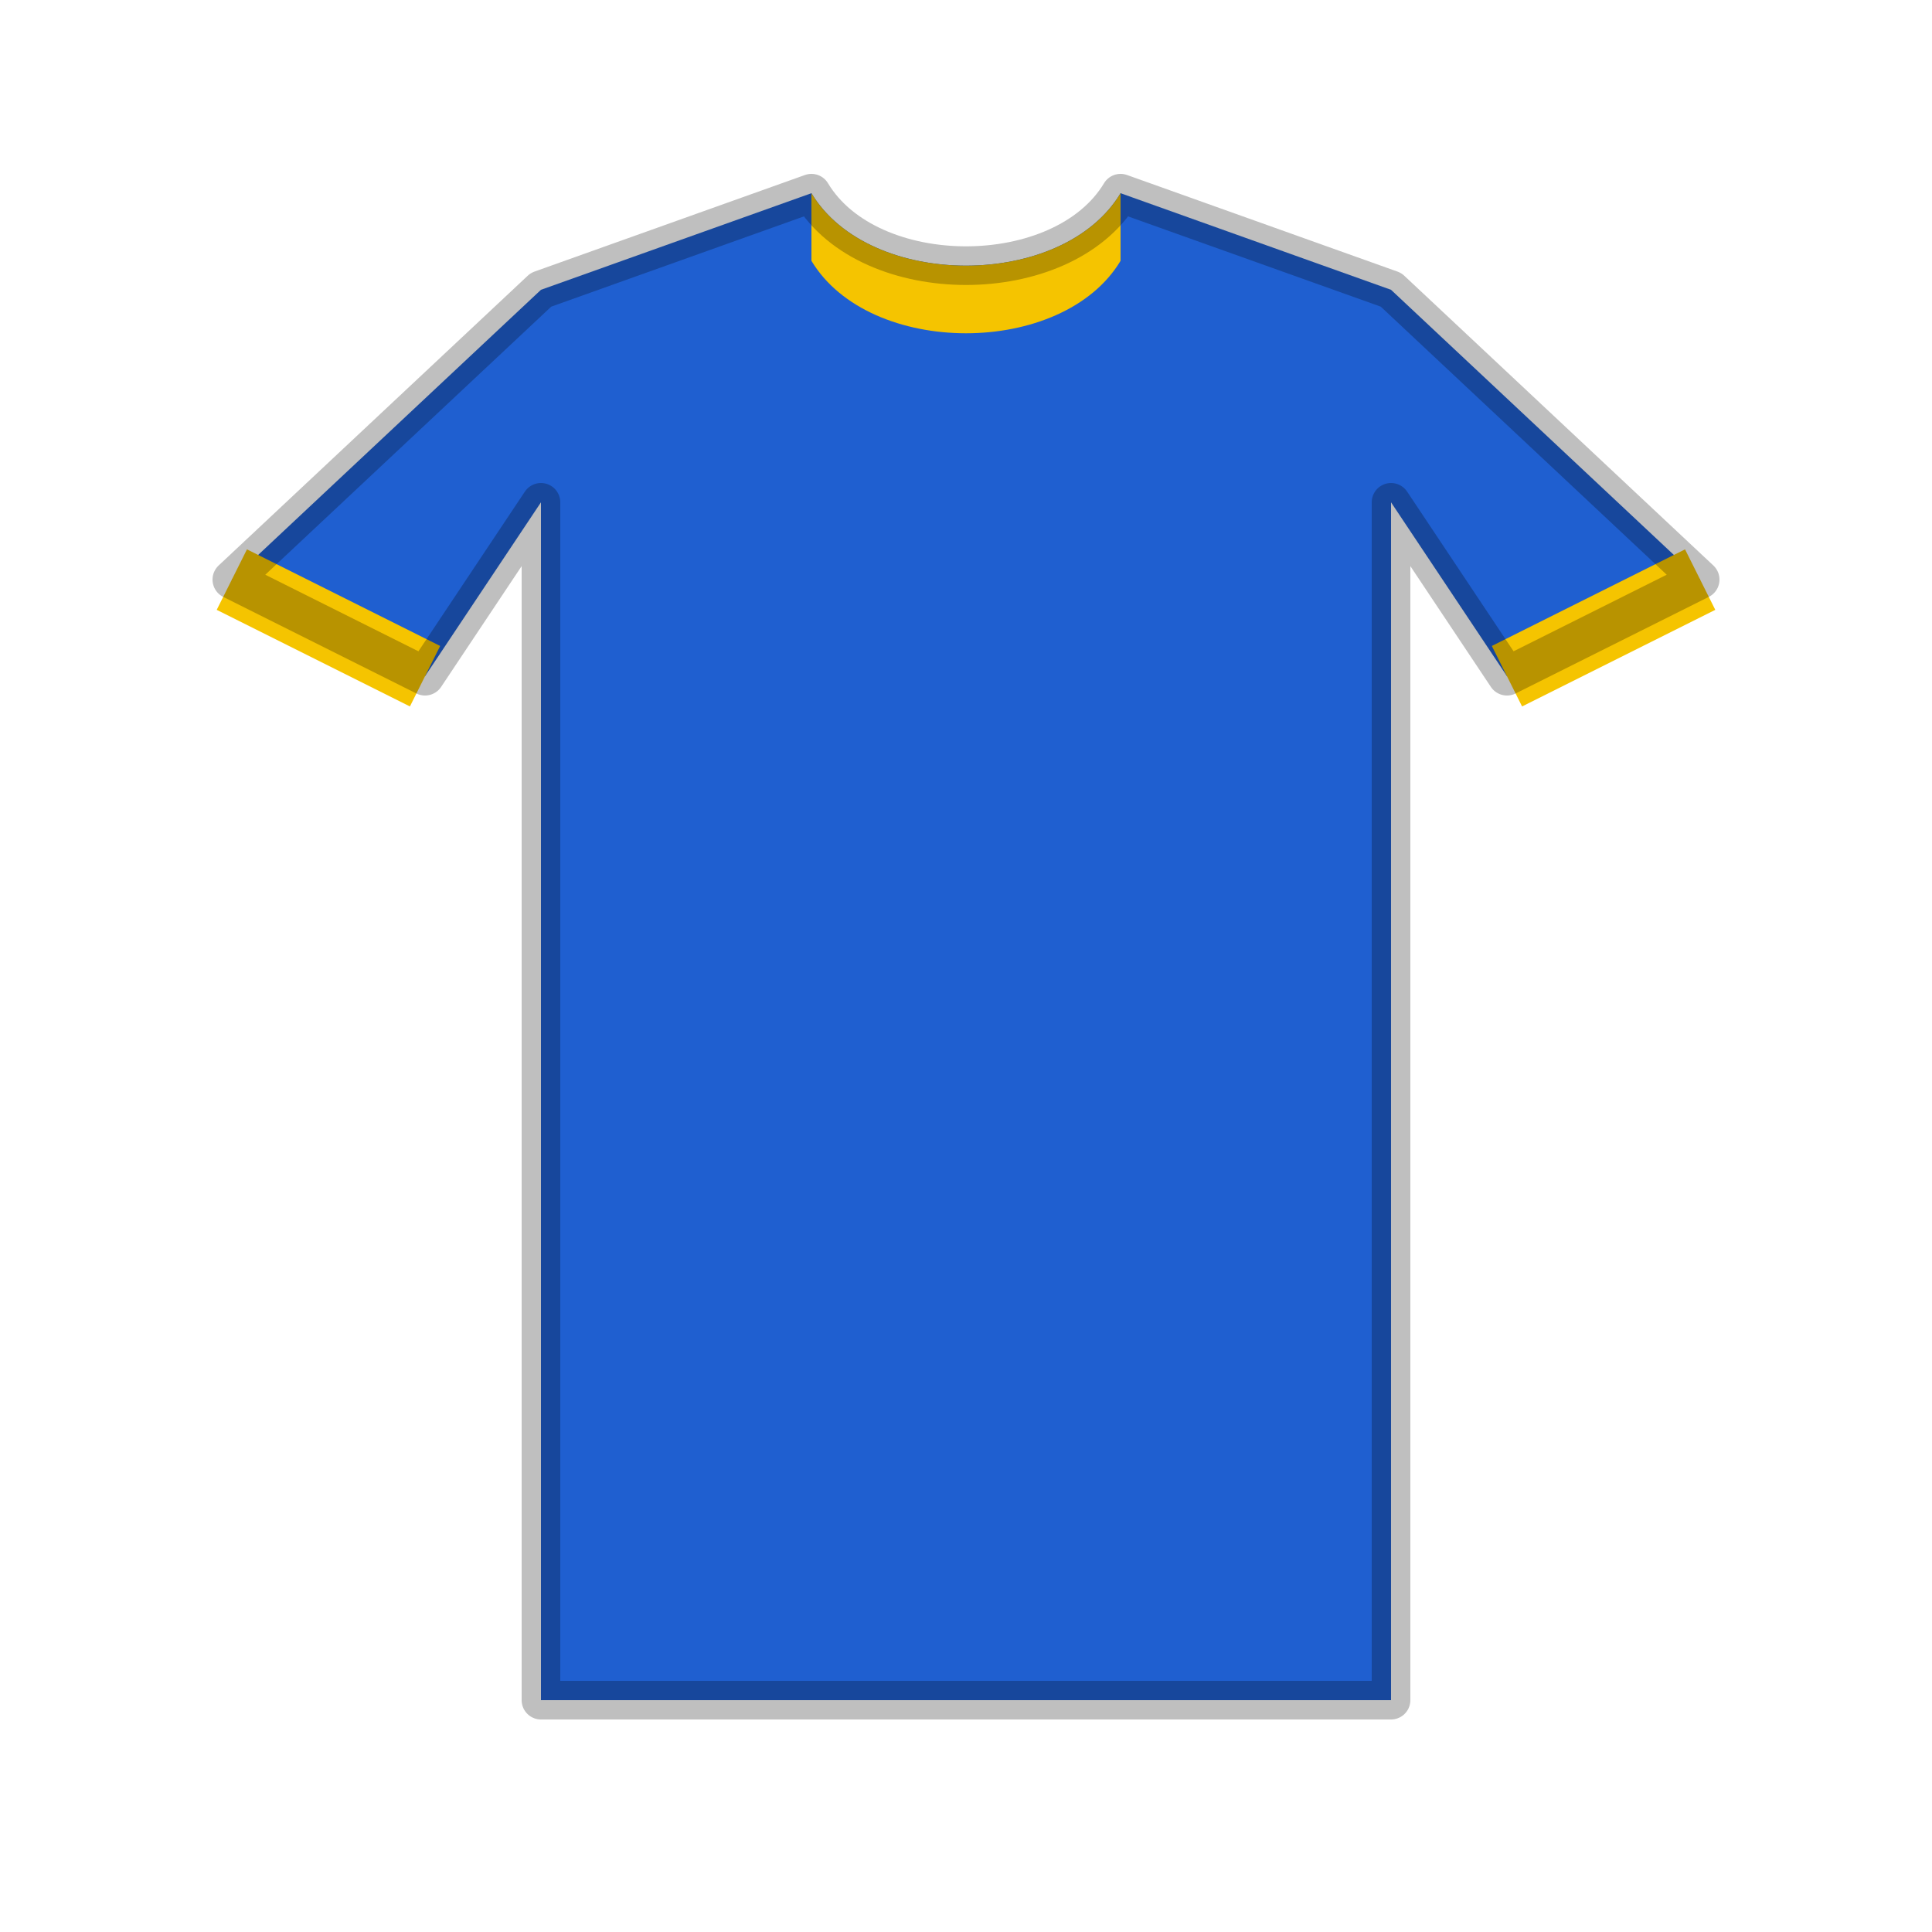
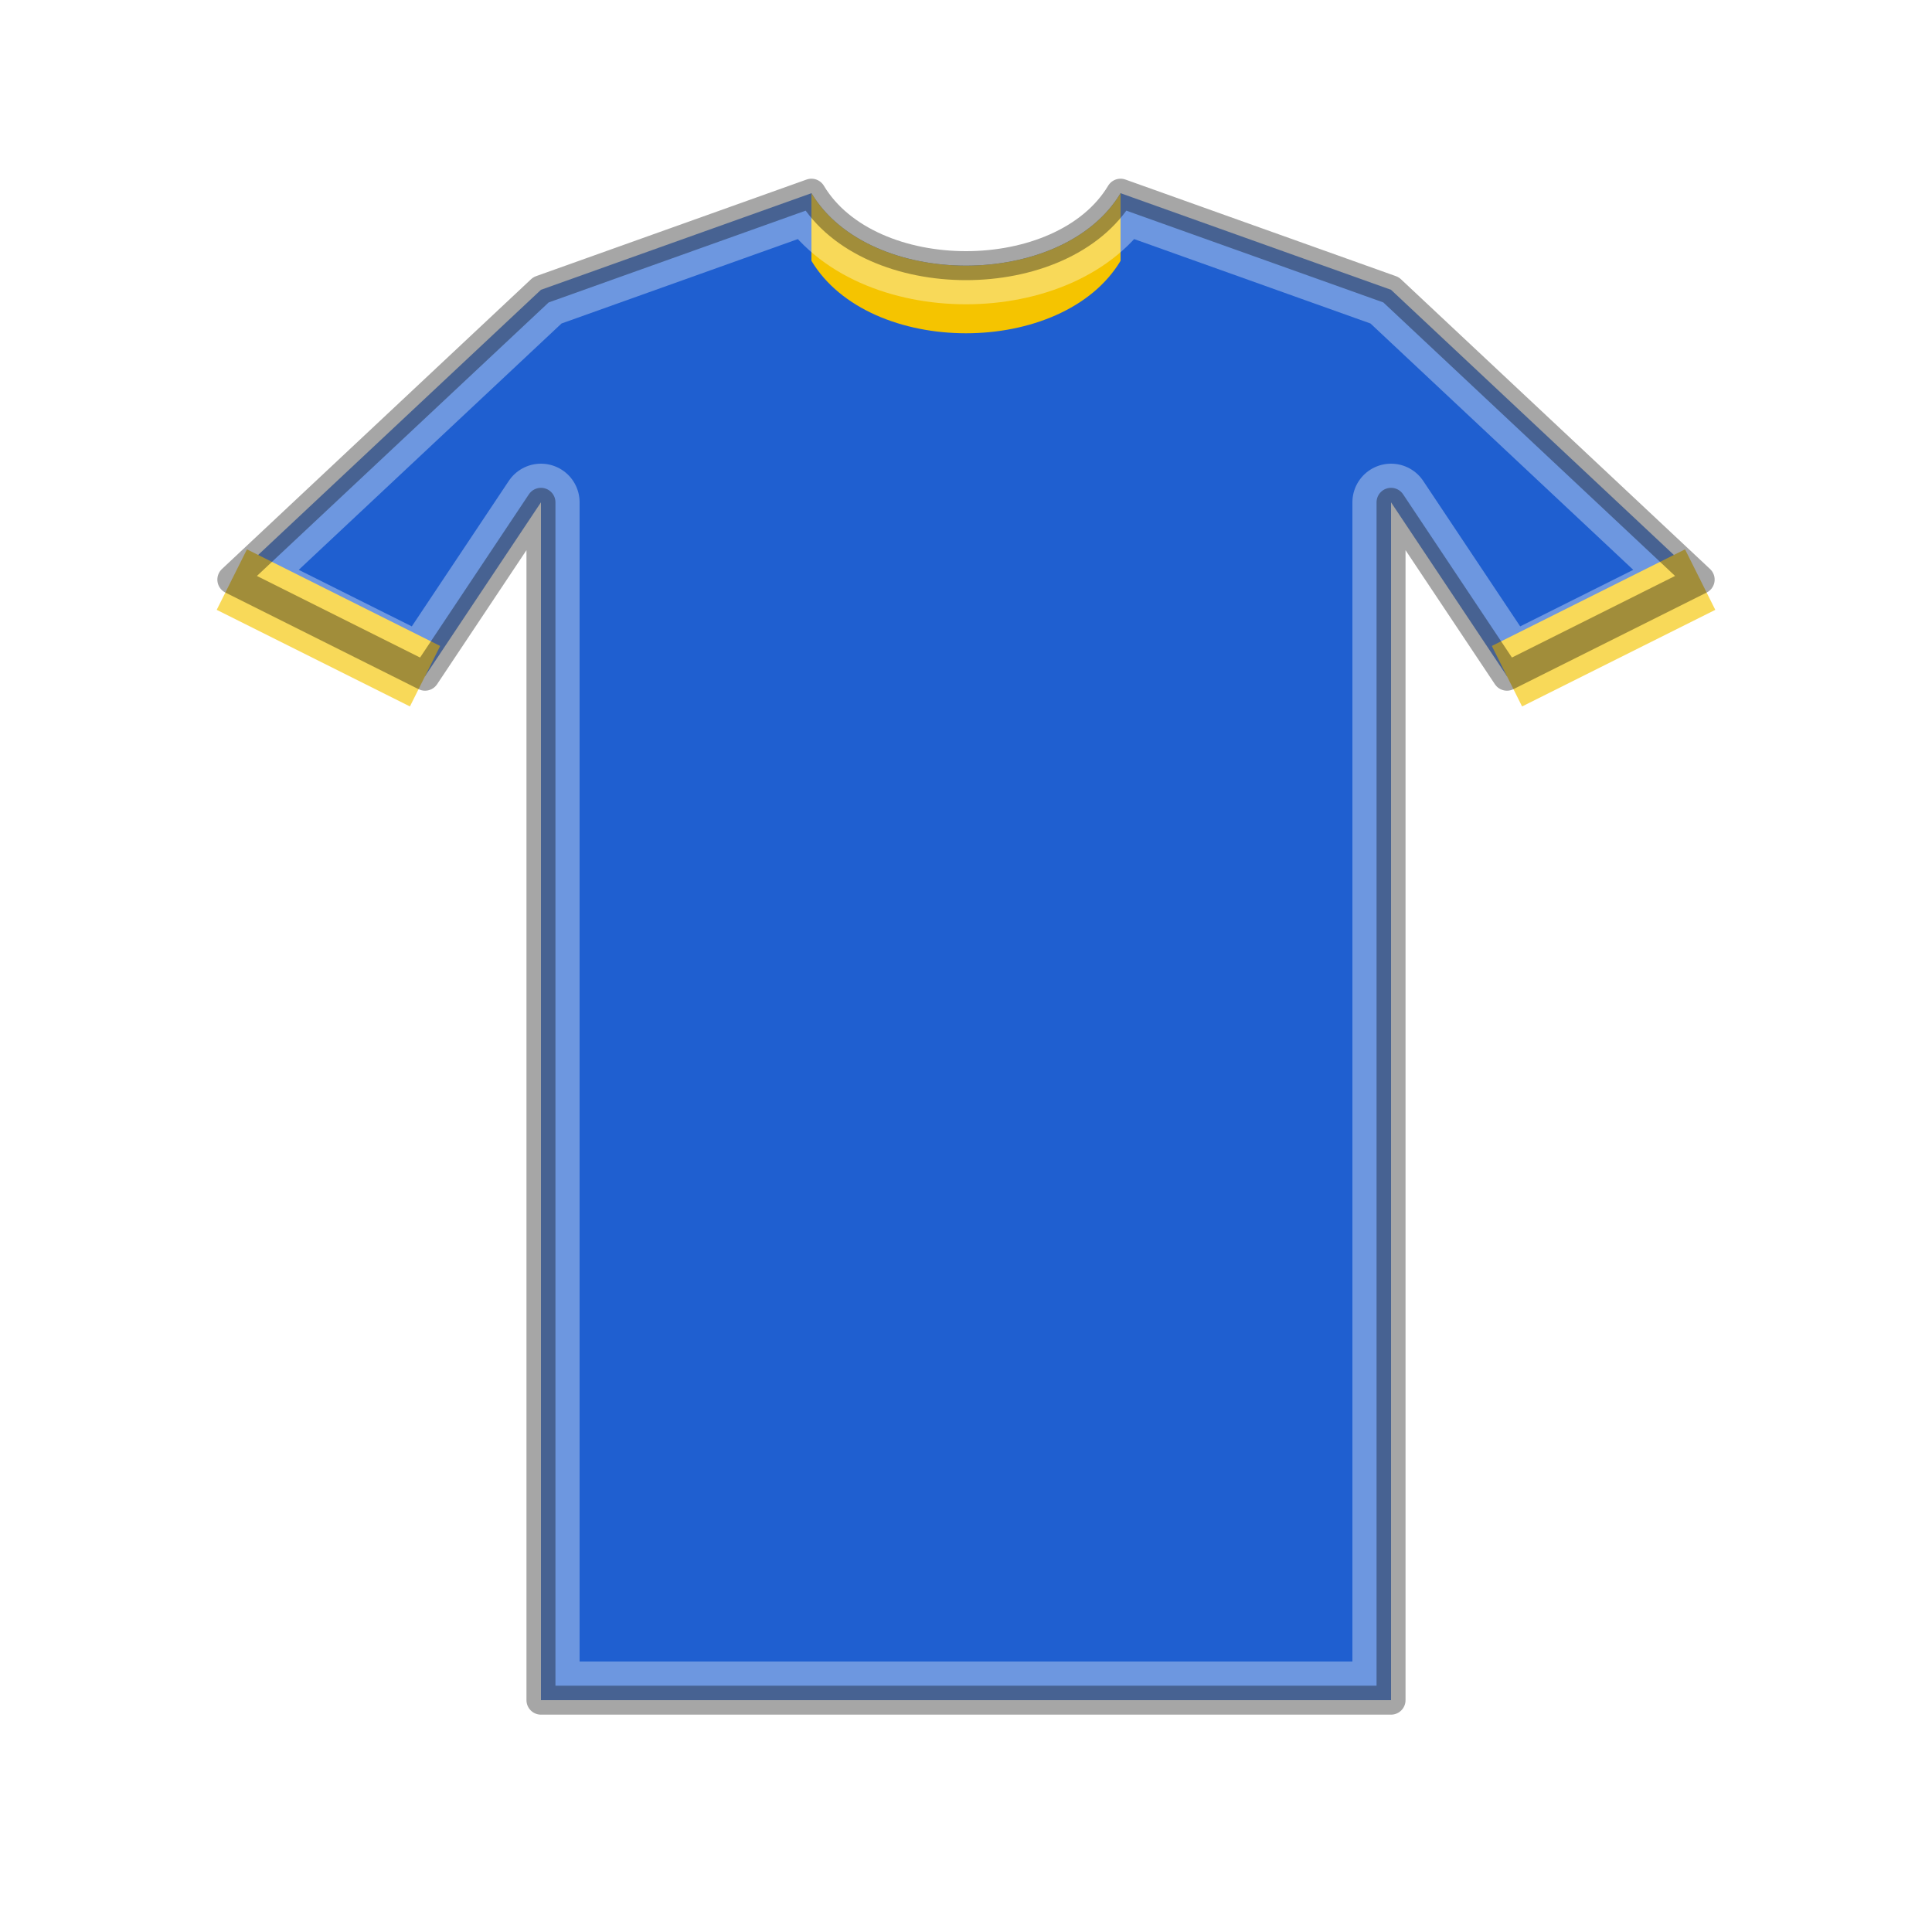
<svg xmlns="http://www.w3.org/2000/svg" viewBox="0 0 100 100" role="img" aria-label="Camisola do Feirense">
  <defs>
    <clipPath id="k">
      <path d="M42,10 L28,15 L12,30 L22,35 L28,26 L28,88 L72,88 L72,26 L78,35 L88,30 L72,15 L58,10 C55,15 45,15 42,10 Z" />
    </clipPath>
  </defs>
  <g clip-path="url(#k)">
    <rect x="0" y="0" width="100" height="100" fill="#1F5FD0" />
  </g>
  <path d="M42,10 C45,15 55,15 58,10 L58,13.5 C55,18.5 45,18.5 42,13.5 Z" fill="#F5C400" />
  <path d="M12,30 L22,35" stroke="#F5C400" stroke-width="3.5" />
  <path d="M88,30 L78,35" stroke="#F5C400" stroke-width="3.5" />
-   <path d="M42,10 L28,15 L12,30 L22,35 L28,26 L28,88 L72,88 L72,26 L78,35 L88,30 L72,15 L58,10 C55,15 45,15 42,10 Z" fill="none" stroke="#00000040" stroke-width="2" stroke-linejoin="round" />
+   <path d="M42,10 L28,15 L12,30 L22,35 L28,26 L28,88 L72,88 L72,26 L78,35 L88,30 L72,15 L58,10 C55,15 45,15 42,10 Z" fill="none" stroke="#ffffff59" stroke-width="4" stroke-linejoin="round" />
+   <path d="M42,10 L28,15 L12,30 L22,35 L28,26 L28,88 L72,88 L72,26 L78,35 L88,30 L72,15 L58,10 C55,15 45,15 42,10 Z" fill="none" stroke="#00000059" stroke-width="1.5" stroke-linejoin="round" />
</svg>
